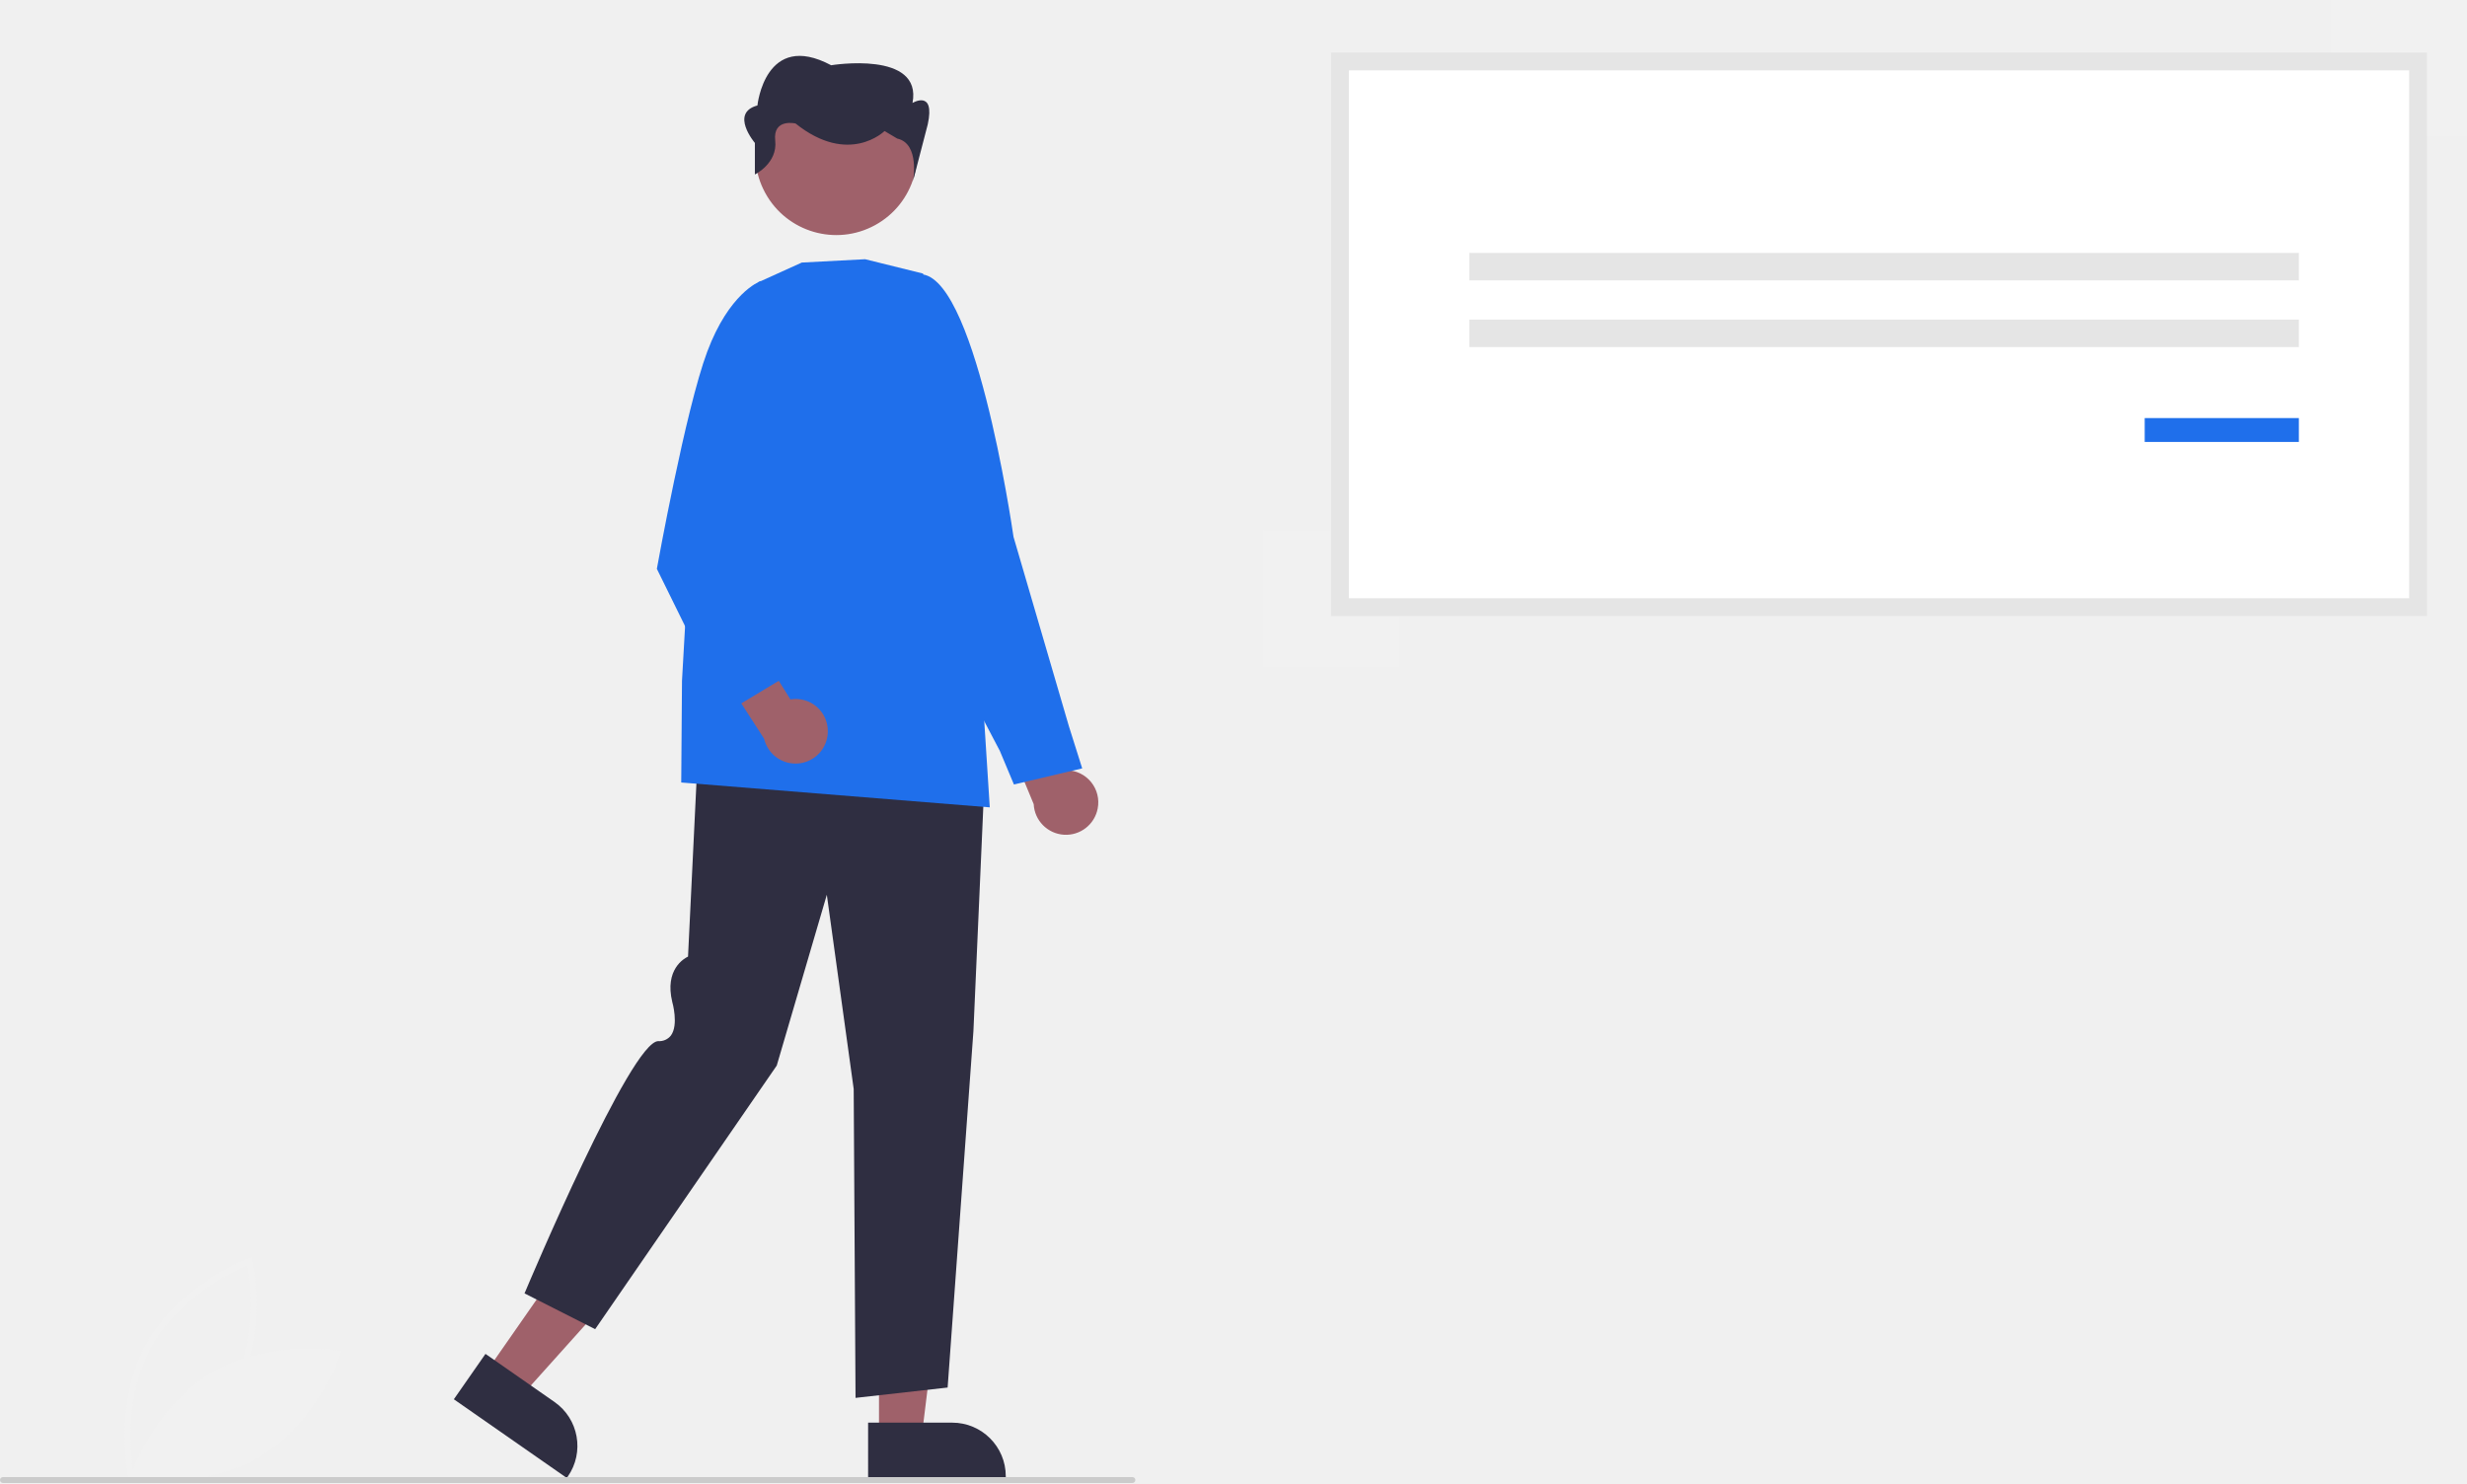
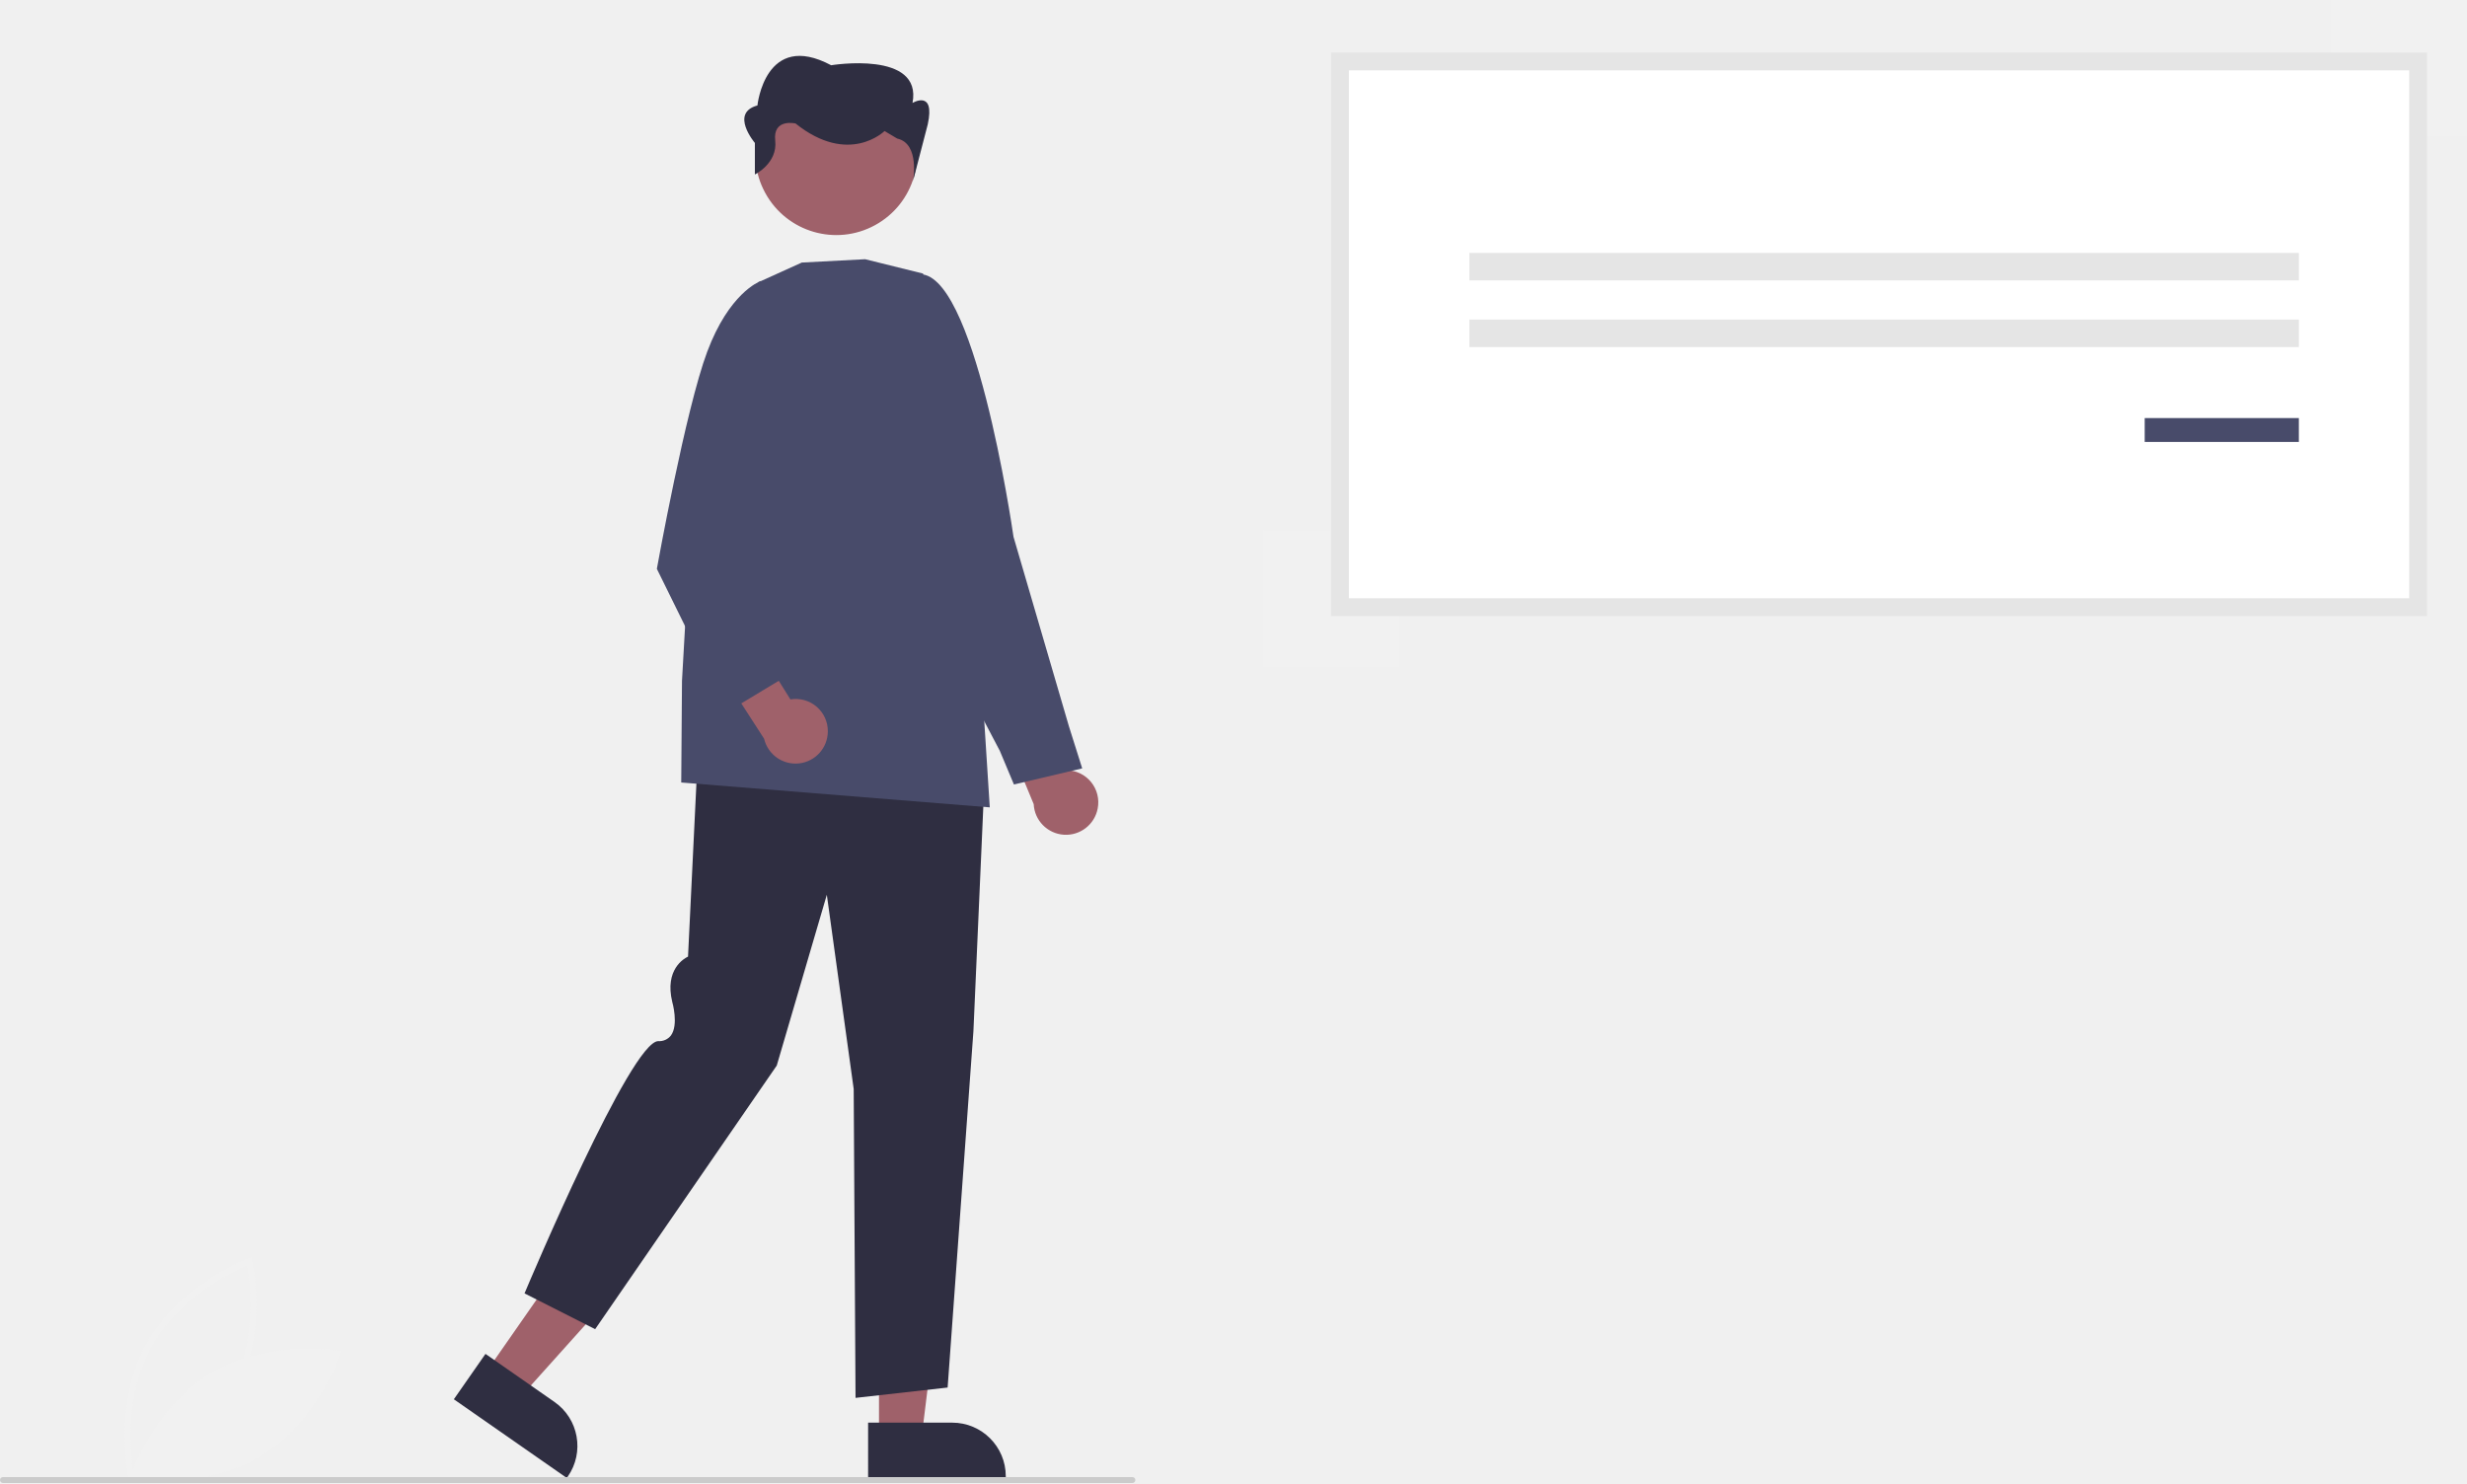
<svg xmlns="http://www.w3.org/2000/svg" data-name="Layer 1" width="832.206" height="500.356" viewBox="0 0 832.206 500.356">
  <path d="M227.317,699.06c-.056-.245-5.44-24.798,5.556-45.19,10.996-20.392,34.468-29.385,34.704-29.474l1.073-.402.253,1.118c.056.245,5.44,24.798-5.556,45.19-10.996,20.392-34.468,29.385-34.704,29.474l-1.073.402Zm39.862-72.338c-4.702,2.022-23.258,10.874-32.545,28.097-9.288,17.225-6.486,37.594-5.592,42.631,4.7-2.018,23.249-10.855,32.545-28.097C270.874,652.129,268.072,631.762,267.178,626.722Z" transform="translate(-183.897 -199.8219)" fill="#f1f1f1" />
  <path d="M254.944,663.149c-19.761,11.889-27.371,35.503-27.371,35.503s24.428,4.339,44.188-7.55,27.371-35.503,27.371-35.503S274.704,651.26,254.944,663.149Z" transform="translate(-183.897 -199.8219)" fill="#f1f1f1" />
  <path d="M554.193,472.564a10.837,10.837,0,0,0-10.48-12.897l-9.151-23.012-15.341,2.15,13.379,32.317a10.896,10.896,0,0,0,21.592,1.443Z" transform="translate(-183.897 -199.8219)" fill="#9f616a" />
-   <path d="M525.93,464.479l-4.753-11.335-29.621-56.385,1.611-104.332.309-.041c18.954-2.504,31.778,84.829,32.315,88.548l18.716,64.008,4.455,14.108Z" transform="translate(-183.897 -199.8219)" fill="#1f6feb" />
+   <path d="M525.93,464.479l-4.753-11.335-29.621-56.385,1.611-104.332.309-.041c18.954-2.504,31.778,84.829,32.315,88.548l18.716,64.008,4.455,14.108Z" transform="translate(-183.897 -199.8219)" fill="#484B6A" />
  <polygon points="296.518 484.658 310.92 484.657 317.771 429.106 296.515 429.107 296.518 484.658" fill="#9f616a" />
  <path d="M476.741,679.778l28.363-.001h.001a18.076,18.076,0,0,1,18.075,18.075v.587l-46.438.002Z" transform="translate(-183.897 -199.8219)" fill="#2f2e41" />
  <polygon points="164.095 462.715 175.912 470.949 213.294 429.291 195.854 417.138 164.095 462.715" fill="#9f616a" />
  <path d="M347.667,656.579l23.271,16.216.001.001a18.076,18.076,0,0,1,4.495,25.164l-.336.482L336.997,671.891Z" transform="translate(-183.897 -199.8219)" fill="#2f2e41" />
  <path d="M472.5,671.422l-.622-104.21L462.815,501.686,445.92,559.31l-.033.047-61.225,88.885-23.823-12.07.131-.31c1.456-3.463,35.762-84.794,44.983-84.794a4.98,4.98,0,0,0,4.242-1.864c2.706-3.614.502-11.283.48-11.36-2.64-10.946,3.997-14.674,5.319-15.296l3.556-73.397.369.025,96.39,6.761-4.044,91.766-8.699,120.232-.299.034Z" transform="translate(-183.897 -199.8219)" fill="#2f2e41" />
-   <path d="M517.781,472.202l-.417-.034L413.7,463.812l.256-34.3,5.074-89.558.029-.062,20.663-44.859,14.647-6.633,21.37-1.125.052.013,19.503,4.832,20.288,145.639Z" transform="translate(-183.897 -199.8219)" fill="#1f6feb" />
+   <path d="M517.781,472.202l-.417-.034L413.7,463.812l.256-34.3,5.074-89.558.029-.062,20.663-44.859,14.647-6.633,21.37-1.125.052.013,19.503,4.832,20.288,145.639Z" transform="translate(-183.897 -199.8219)" fill="#484B6A" />
  <circle cx="465.995" cy="251.83" r="27.294" transform="translate(-247.5841 54.55847) rotate(-28.66324)" fill="#9f616a" />
  <path d="M438.546,258.681v-10.634s-8.576-10.1.858-12.645c0,0,2.573-25.443,24.87-13.57,0,0,30.873-5.089,27.443,12.721,0,0,7.718-4.65,5.146,7.224L491.887,260.904s2.403-12.634-5.315-14.33l-4.288-2.544s-12.006,11.873-30.016-2.544c0,0-7.718-1.842-6.861,5.791S438.546,258.681,438.546,258.681Z" transform="translate(-183.897 -199.8219)" fill="#2f2e41" />
  <path d="M463.154,446.587a10.837,10.837,0,0,0-12.624-10.807l-13.132-20.997-14.706,4.868,18.961,29.391a10.896,10.896,0,0,0,21.5-2.456Z" transform="translate(-183.897 -199.8219)" fill="#9f616a" />
-   <path d="M429.236,439.969l-23.758-48.235.021-.117c.096-.534,9.659-53.634,16.973-73.152,7.36-19.641,17.436-23.585,17.861-23.743l.213-.079,9.034,8.665-12.514,83.527,13.489,40.284Z" transform="translate(-183.897 -199.8219)" fill="#1f6feb" />
+   <path d="M429.236,439.969l-23.758-48.235.021-.117c.096-.534,9.659-53.634,16.973-73.152,7.36-19.641,17.436-23.585,17.861-23.743l.213-.079,9.034,8.665-12.514,83.527,13.489,40.284Z" transform="translate(-183.897 -199.8219)" fill="#484B6A" />
  <rect x="786.206" width="46" height="46" fill="#f1f1f1" />
  <rect x="426.206" y="179" width="46" height="46" fill="#f1f1f1" />
  <path d="M635.922,404.665H999.597V220.556H635.922Z" transform="translate(-183.897 -199.8219)" fill="#fff" />
  <path d="M1002.597,407.665H632.922V217.556h369.675Zm-363.675-6h357.675V223.556H638.922Z" transform="translate(-183.897 -199.8219)" fill="#e5e5e5" />
  <rect x="495.678" y="85.316" width="279.806" height="9.279" fill="#e5e5e5" />
  <rect x="495.678" y="107.819" width="279.806" height="9.279" fill="#e5e5e5" />
-   <rect x="723.484" y="141.045" width="52" height="8.053" fill="#1f6feb" />
+   <rect x="723.484" y="141.045" width="52" height="8.053" fill="#484B6A" />
  <path d="M565.897,700.138h-381a1,1,0,1,1,0-2h381a1,1,0,0,1,0,2Z" transform="translate(-183.897 -199.8219)" fill="#cbcbcb" />
</svg>
